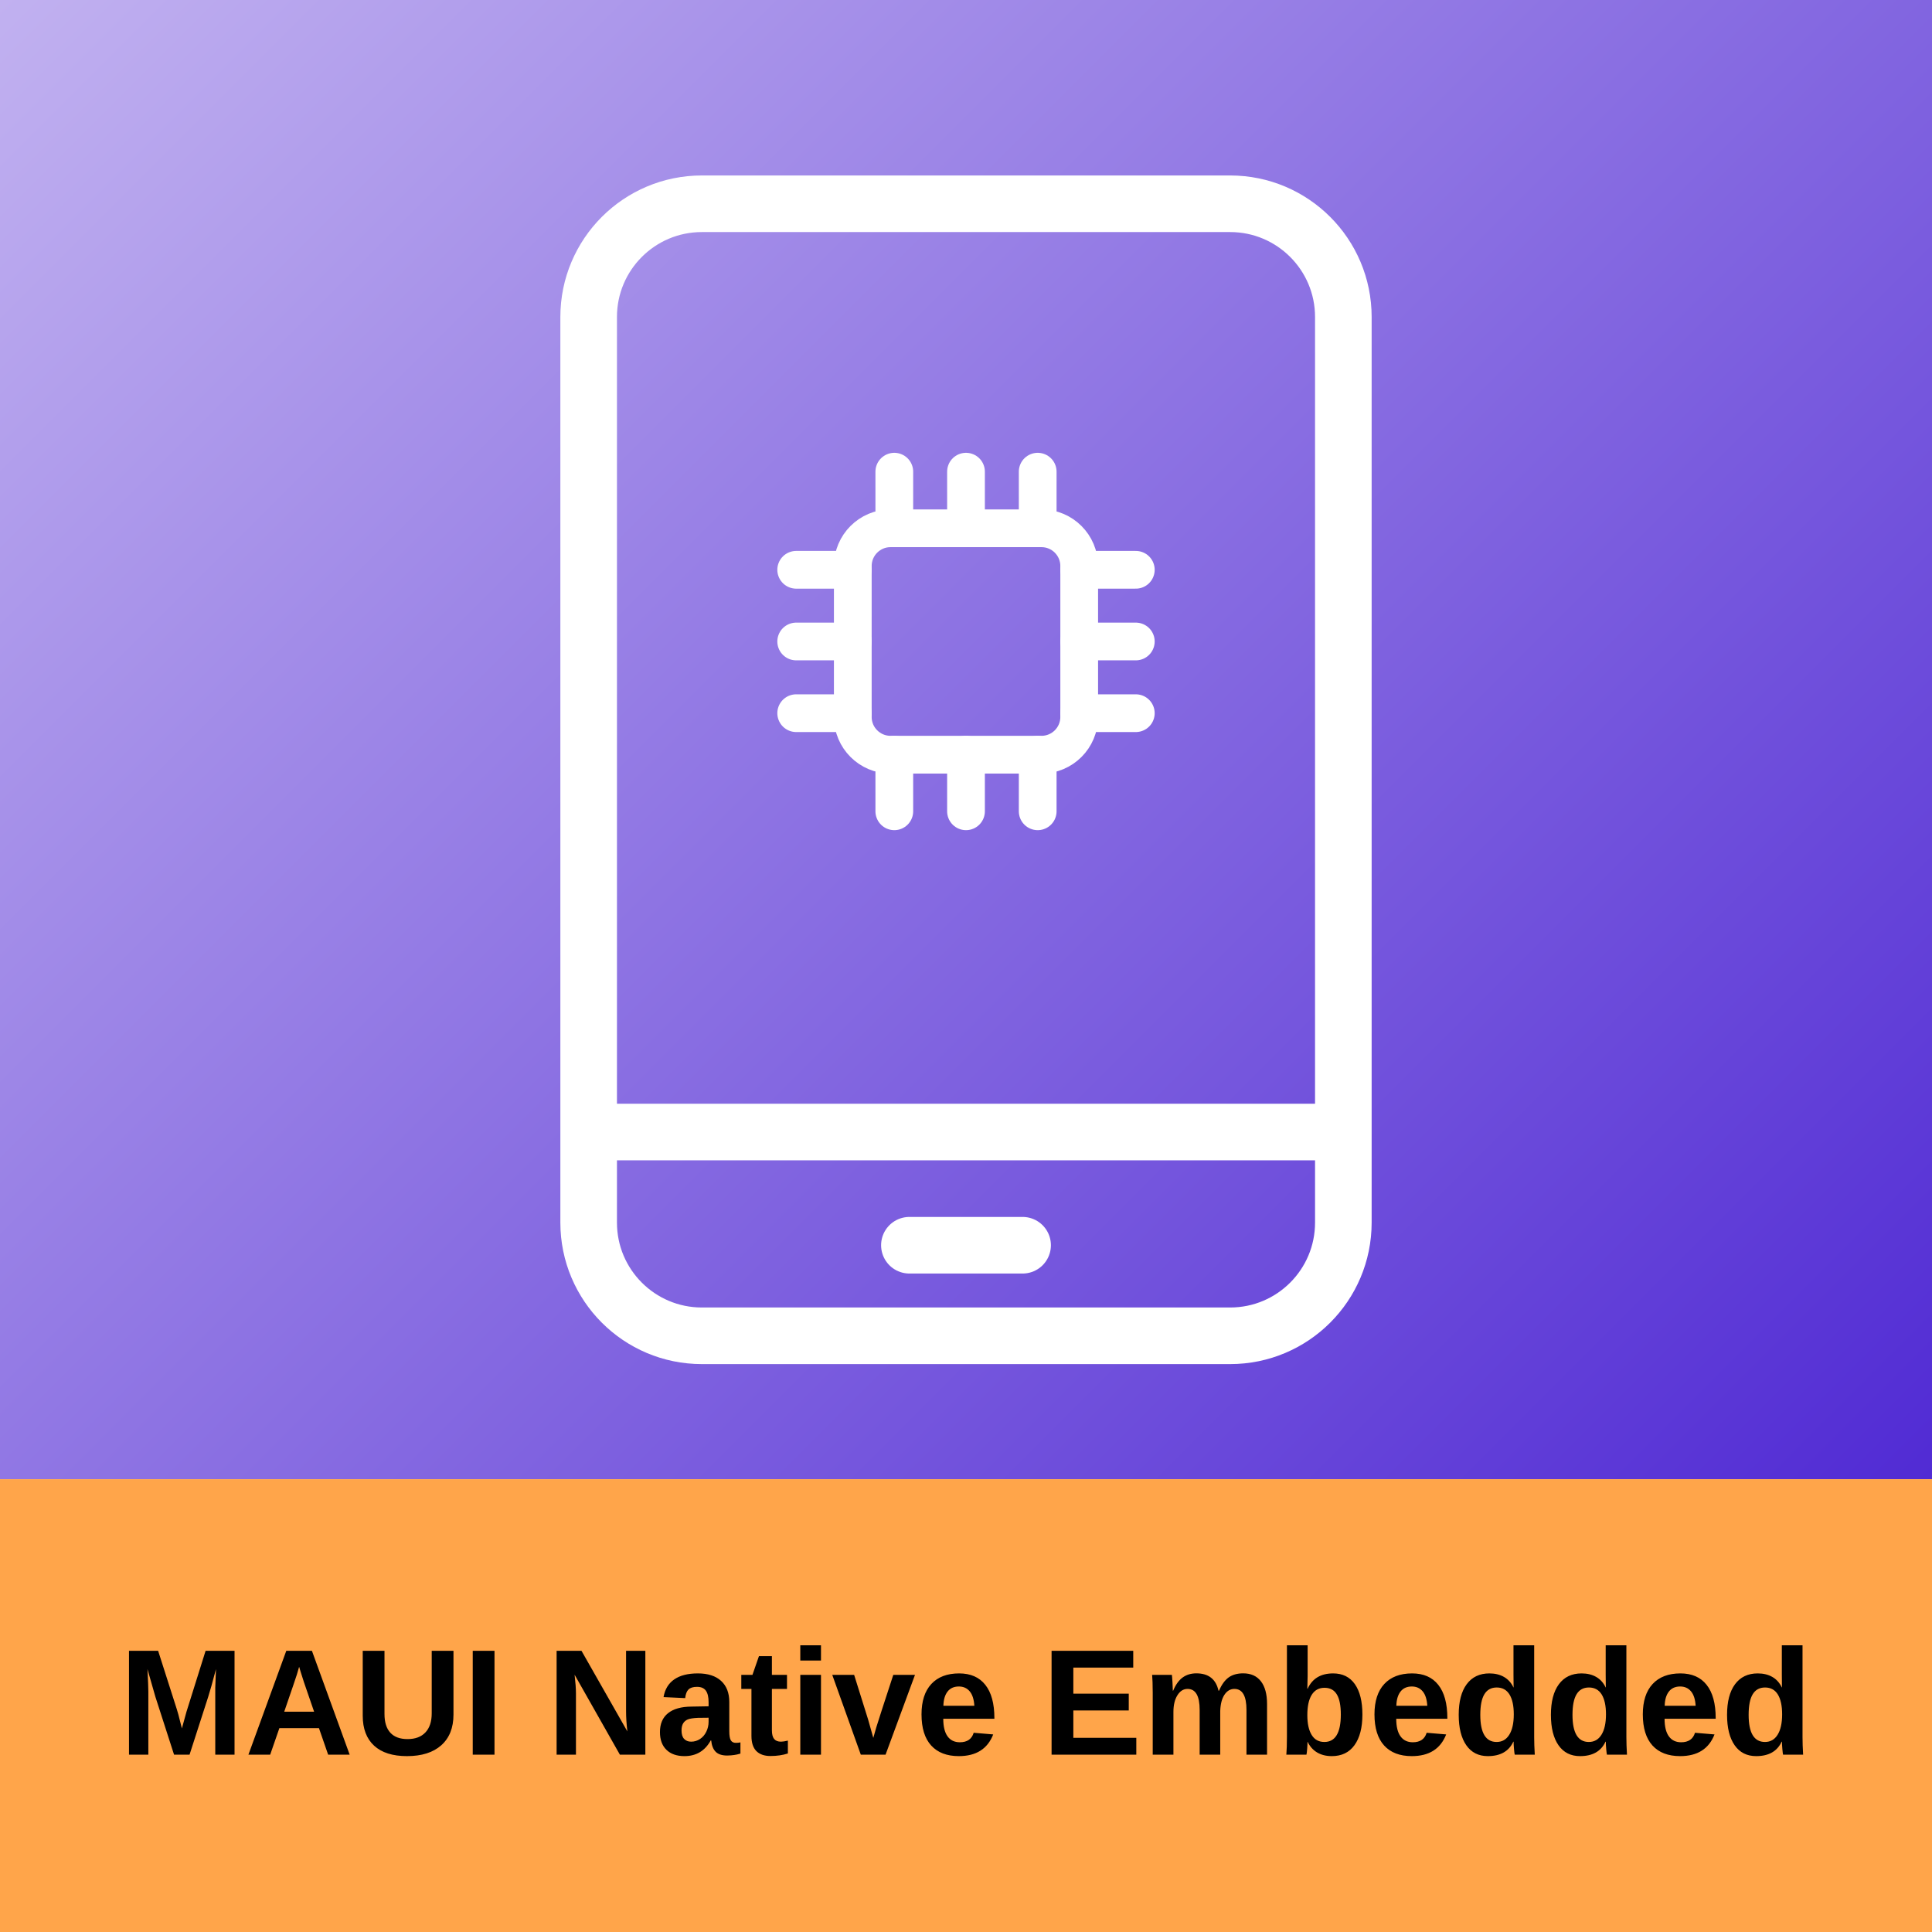
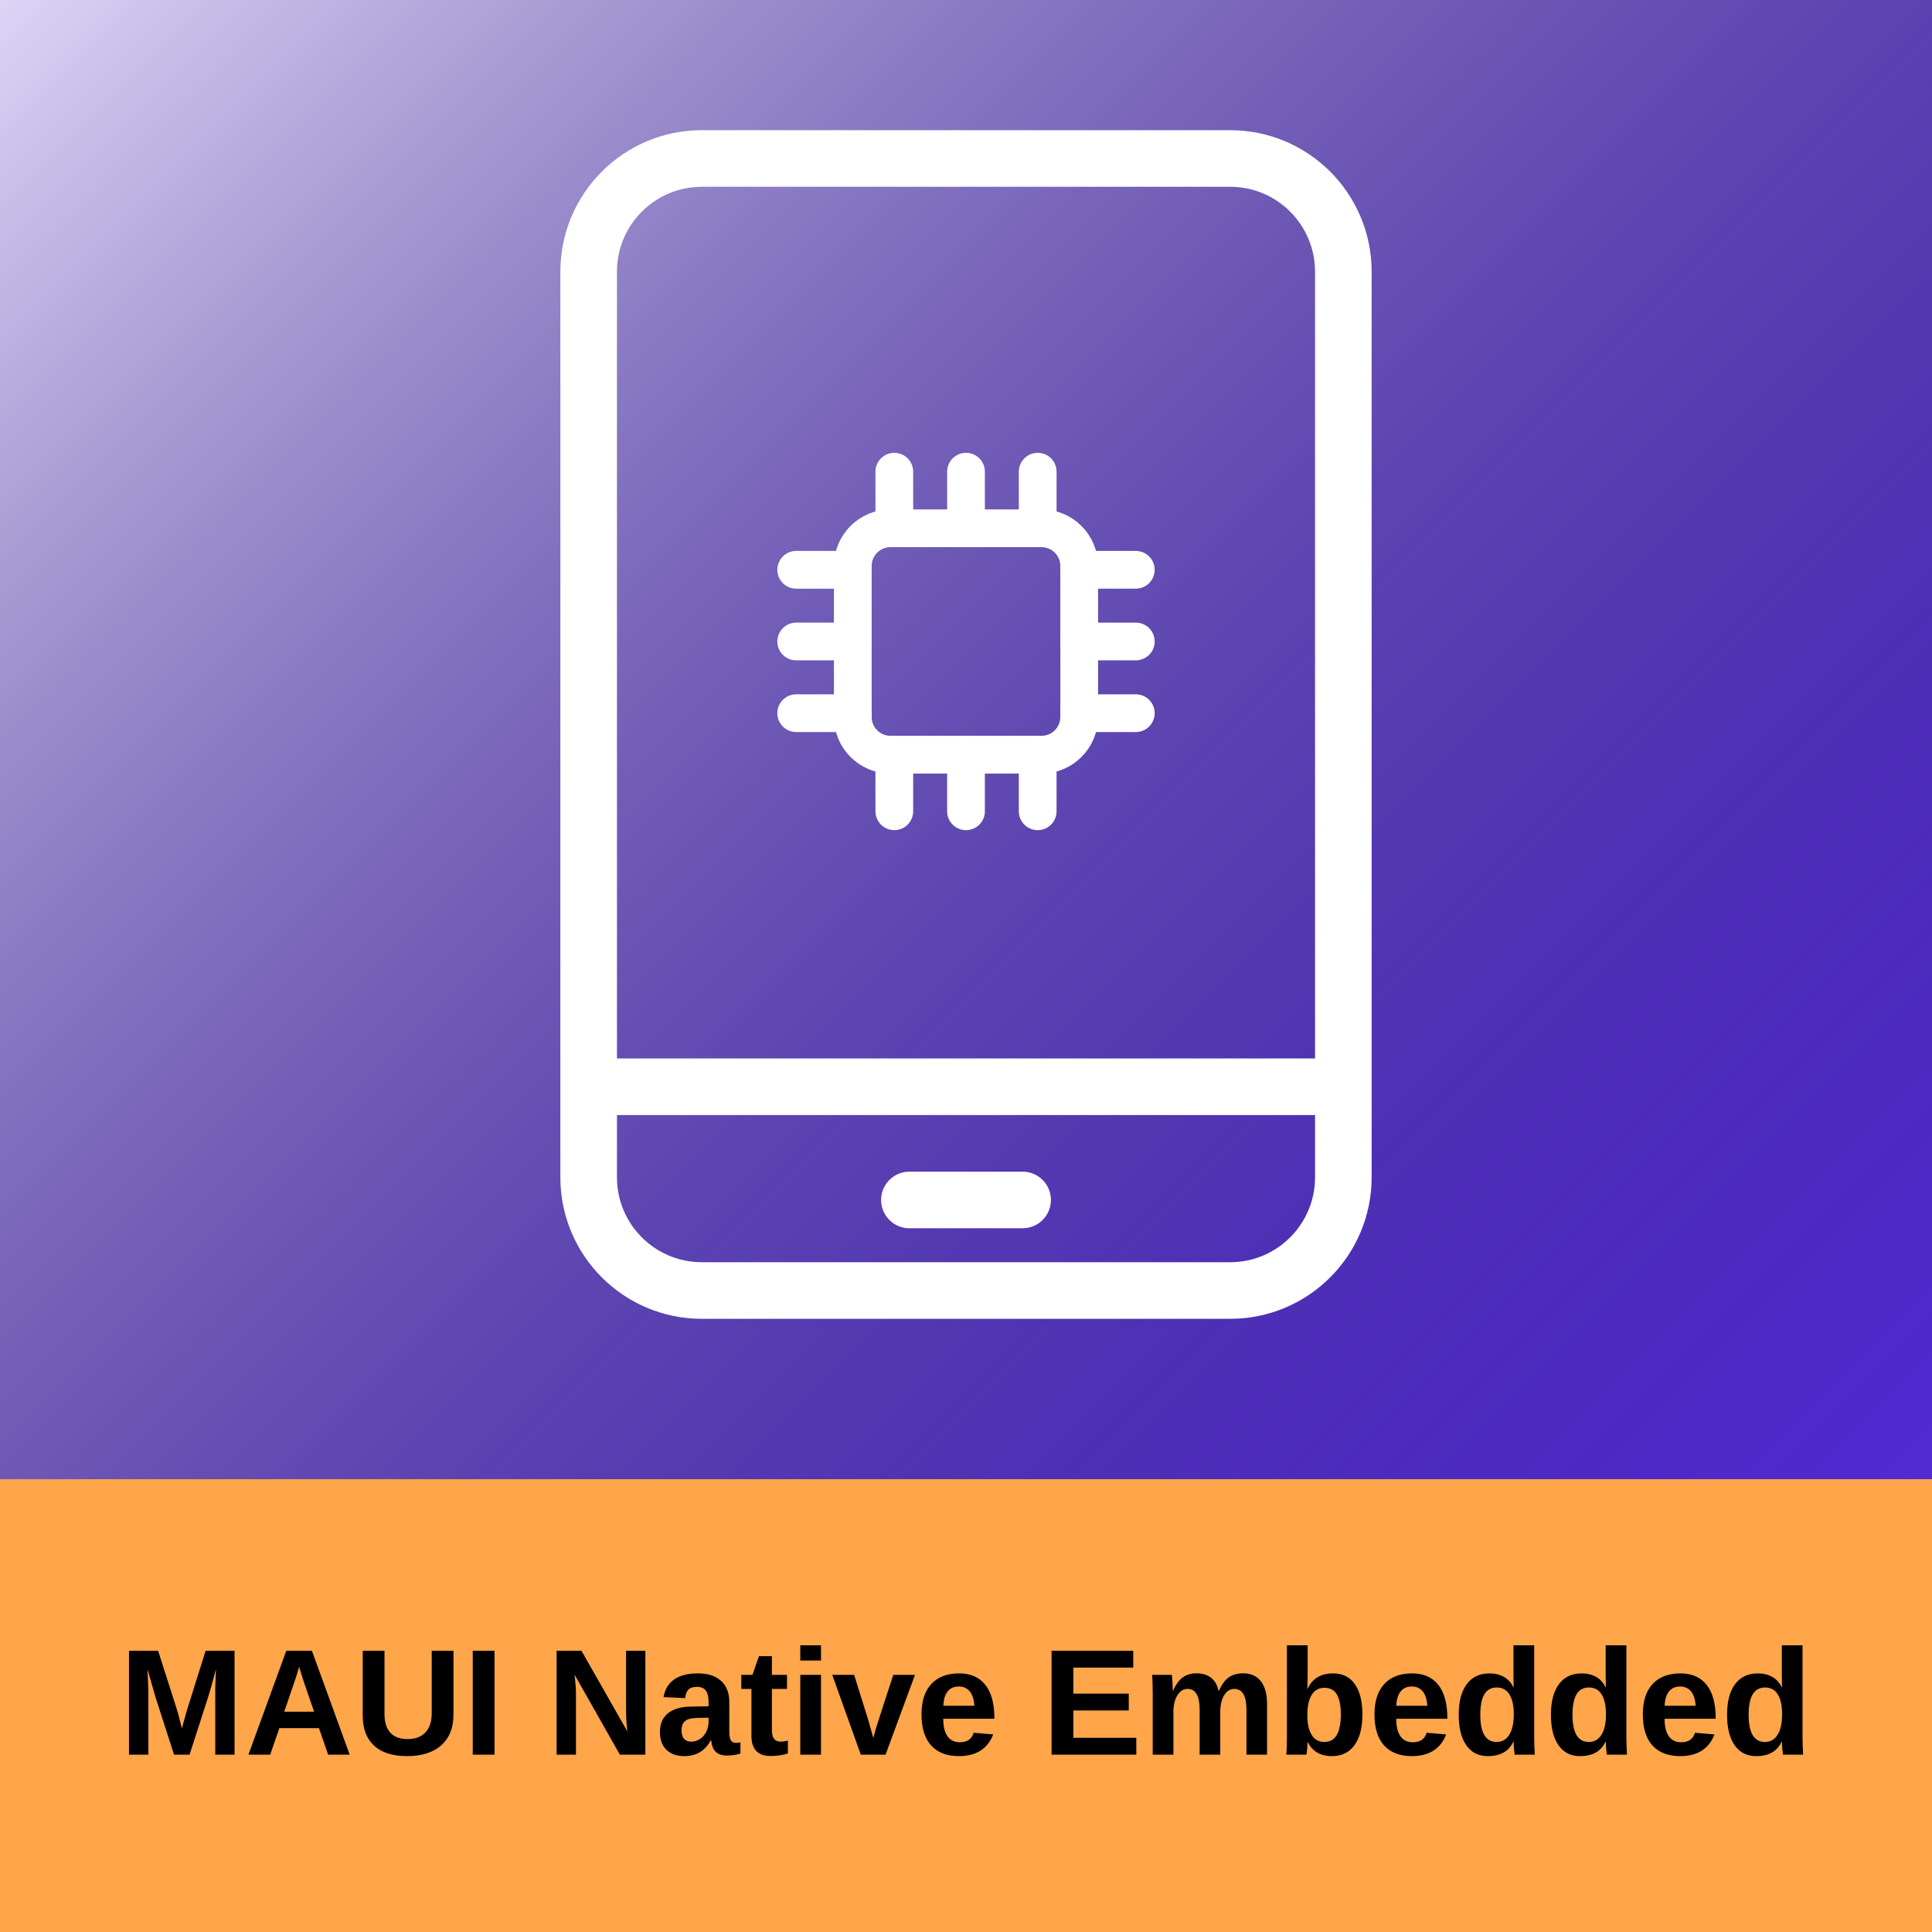
<svg xmlns="http://www.w3.org/2000/svg" version="1.1" width="1024" height="1024" xml:space="preserve" id="appicon">
  <defs>
-     <linearGradient id="appicon-gradient-rectangle2" x1="30" y1="-30" x2="482" y2="422" gradientUnits="userSpaceOnUse">
-       <stop offset="0" stop-color="rgb(193, 177, 240)" stop-opacity="1" />
-       <stop offset="1" stop-color="rgb(81, 43, 212)" stop-opacity="1" />
+     <linearGradient id="appicon-gradient-rectangle" x1="30" y1="-30" x2="482" y2="422" gradientUnits="userSpaceOnUse">
+       <stop offset="0" stop-color="rgb(255, 255, 255)" stop-opacity="0.8" />
+       <stop offset="1" stop-color="rgb(0, 0, 0)" stop-opacity="0" />
    </linearGradient>
  </defs>
-   <g id="appicon-group2" transform="scale(2, 2)">
-     <g id="appicon-group3">
-       <rect id="appicon-rectangle2" stroke="none" fill="url(#appicon-gradient-rectangle2)" x="0" y="0" width="512" height="392" />
+   <rect id="appicon-rectangle2" stroke="none" fill="rgb(81, 43, 212)" x="0" y="0" width="1024" height="1024" />
+   <g id="appicon-group" transform="scale(2, 2)">
+     <g id="appicon-group2">
      <rect id="appicon-rectangle3" stroke="none" fill="rgb(255, 165, 74)" x="0" y="392" width="512" height="120" />
+       <rect id="appicon-rectangle" stroke="none" fill="url(#appicon-gradient-rectangle)" x="0" y="0" width="512" height="392" />
    </g>
-     <g id="appicon-group">
-       <rect id="appicon-rectangle" stroke="rgb(255, 255, 255)" stroke-width="15" stroke-miterlimit="10" fill="none" x="156" y="54" width="200" height="300" rx="30" />
-       <path id="appicon-bezier" stroke="rgb(255, 255, 255)" stroke-width="15" stroke-miterlimit="10" fill="none" d="M 156,300 L 356,300" />
-       <path id="appicon-bezier2" stroke="rgb(255, 255, 255)" stroke-width="15" stroke-linecap="round" stroke-miterlimit="10" fill="none" d="M 241,330 L 271,330" />
-     </g>
-     <g id="appicon-group4" transform="translate(206, 120)">
+     <g id="appicon-group3" transform="translate(206, 120)">
      <rect id="appicon-rectangle4" stroke="rgb(255, 255, 255)" stroke-width="10" stroke-miterlimit="10" fill="none" x="20" y="20" width="60" height="60" rx="10" />
-       <path id="appicon-bezier3" stroke="rgb(255, 255, 255)" stroke-width="10" stroke-linecap="round" stroke-miterlimit="10" fill="none" d="M 5,31 L 20,31" />
-       <path id="appicon-bezier4" stroke="rgb(255, 255, 255)" stroke-width="10" stroke-linecap="round" stroke-miterlimit="10" fill="none" d="M 5,50 L 20,50" />
-       <path id="appicon-bezier5" stroke="rgb(255, 255, 255)" stroke-width="10" stroke-linecap="round" stroke-miterlimit="10" fill="none" d="M 5,69 L 20,69" />
-       <path id="appicon-bezier6" stroke="rgb(255, 255, 255)" stroke-width="10" stroke-linecap="round" stroke-miterlimit="10" fill="none" d="M 80,31 L 95,31" />
-       <path id="appicon-bezier7" stroke="rgb(255, 255, 255)" stroke-width="10" stroke-linecap="round" stroke-miterlimit="10" fill="none" d="M 80,50 L 95,50" />
-       <path id="appicon-bezier8" stroke="rgb(255, 255, 255)" stroke-width="10" stroke-linecap="round" stroke-miterlimit="10" fill="none" d="M 80,69 L 95,69" />
-       <path id="appicon-bezier9" stroke="rgb(255, 255, 255)" stroke-width="10" stroke-linecap="round" stroke-miterlimit="10" fill="none" d="M 31,20 L 31,5" />
-       <path id="appicon-bezier10" stroke="rgb(255, 255, 255)" stroke-width="10" stroke-linecap="round" stroke-miterlimit="10" fill="none" d="M 50,20 L 50,5" />
-       <path id="appicon-bezier11" stroke="rgb(255, 255, 255)" stroke-width="10" stroke-linecap="round" stroke-miterlimit="10" fill="none" d="M 69,20 L 69,5" />
-       <path id="appicon-bezier12" stroke="rgb(255, 255, 255)" stroke-width="10" stroke-linecap="round" stroke-miterlimit="10" fill="none" d="M 31,95 L 31,80" />
-       <path id="appicon-bezier13" stroke="rgb(255, 255, 255)" stroke-width="10" stroke-linecap="round" stroke-miterlimit="10" fill="none" d="M 50,95 L 50,80" />
-       <path id="appicon-bezier14" stroke="rgb(255, 255, 255)" stroke-width="10" stroke-linecap="round" stroke-miterlimit="10" fill="none" d="M 69,95 L 69,80" />
+       <path id="appicon-bezier" stroke="rgb(255, 255, 255)" stroke-width="10" stroke-linecap="round" stroke-miterlimit="10" fill="none" d="M 5,31 L 20,31" />
+       <path id="appicon-bezier2" stroke="rgb(255, 255, 255)" stroke-width="10" stroke-linecap="round" stroke-miterlimit="10" fill="none" d="M 5,50 L 20,50" />
+       <path id="appicon-bezier3" stroke="rgb(255, 255, 255)" stroke-width="10" stroke-linecap="round" stroke-miterlimit="10" fill="none" d="M 5,69 L 20,69" />
+       <path id="appicon-bezier4" stroke="rgb(255, 255, 255)" stroke-width="10" stroke-linecap="round" stroke-miterlimit="10" fill="none" d="M 80,31 L 95,31" />
+       <path id="appicon-bezier5" stroke="rgb(255, 255, 255)" stroke-width="10" stroke-linecap="round" stroke-miterlimit="10" fill="none" d="M 80,50 L 95,50" />
+       <path id="appicon-bezier6" stroke="rgb(255, 255, 255)" stroke-width="10" stroke-linecap="round" stroke-miterlimit="10" fill="none" d="M 80,69 L 95,69" />
+       <path id="appicon-bezier7" stroke="rgb(255, 255, 255)" stroke-width="10" stroke-linecap="round" stroke-miterlimit="10" fill="none" d="M 31,20 L 31,5" />
+       <path id="appicon-bezier8" stroke="rgb(255, 255, 255)" stroke-width="10" stroke-linecap="round" stroke-miterlimit="10" fill="none" d="M 50,20 L 50,5" />
+       <path id="appicon-bezier9" stroke="rgb(255, 255, 255)" stroke-width="10" stroke-linecap="round" stroke-miterlimit="10" fill="none" d="M 69,20 L 69,5" />
+       <path id="appicon-bezier10" stroke="rgb(255, 255, 255)" stroke-width="10" stroke-linecap="round" stroke-miterlimit="10" fill="none" d="M 31,95 L 31,80" />
+       <path id="appicon-bezier11" stroke="rgb(255, 255, 255)" stroke-width="10" stroke-linecap="round" stroke-miterlimit="10" fill="none" d="M 50,95 L 50,80" />
+       <path id="appicon-bezier12" stroke="rgb(255, 255, 255)" stroke-width="10" stroke-linecap="round" stroke-miterlimit="10" fill="none" d="M 69,95 L 69,80" />
    </g>
    <text fill="rgb(0, 0, 0)" font-family="Arial-BoldMT, Arial, 'Helvetica Neue', Helvetica, sans-serif" font-weight="bold" font-size="40" x="256" y="465" text-anchor="middle">MAUI Native Embedded</text>
+     <g id="appicon-group4" transform="translate(146, 32)">
+       <g id="appicon-group5">
+         <rect id="appicon-rectangle5" stroke="rgb(255, 255, 255)" stroke-width="15" stroke-miterlimit="10" fill="none" x="10" y="10" width="200" height="300" rx="30" />
+         <path id="appicon-bezier13" stroke="rgb(255, 255, 255)" stroke-width="15" stroke-miterlimit="10" fill="none" d="M 10,256 L 210,256" />
+         <path id="appicon-bezier14" stroke="rgb(255, 255, 255)" stroke-width="15" stroke-linecap="round" stroke-miterlimit="10" fill="none" d="M 95,286 L 125,286" />
+       </g>
+     </g>
  </g>
</svg>
